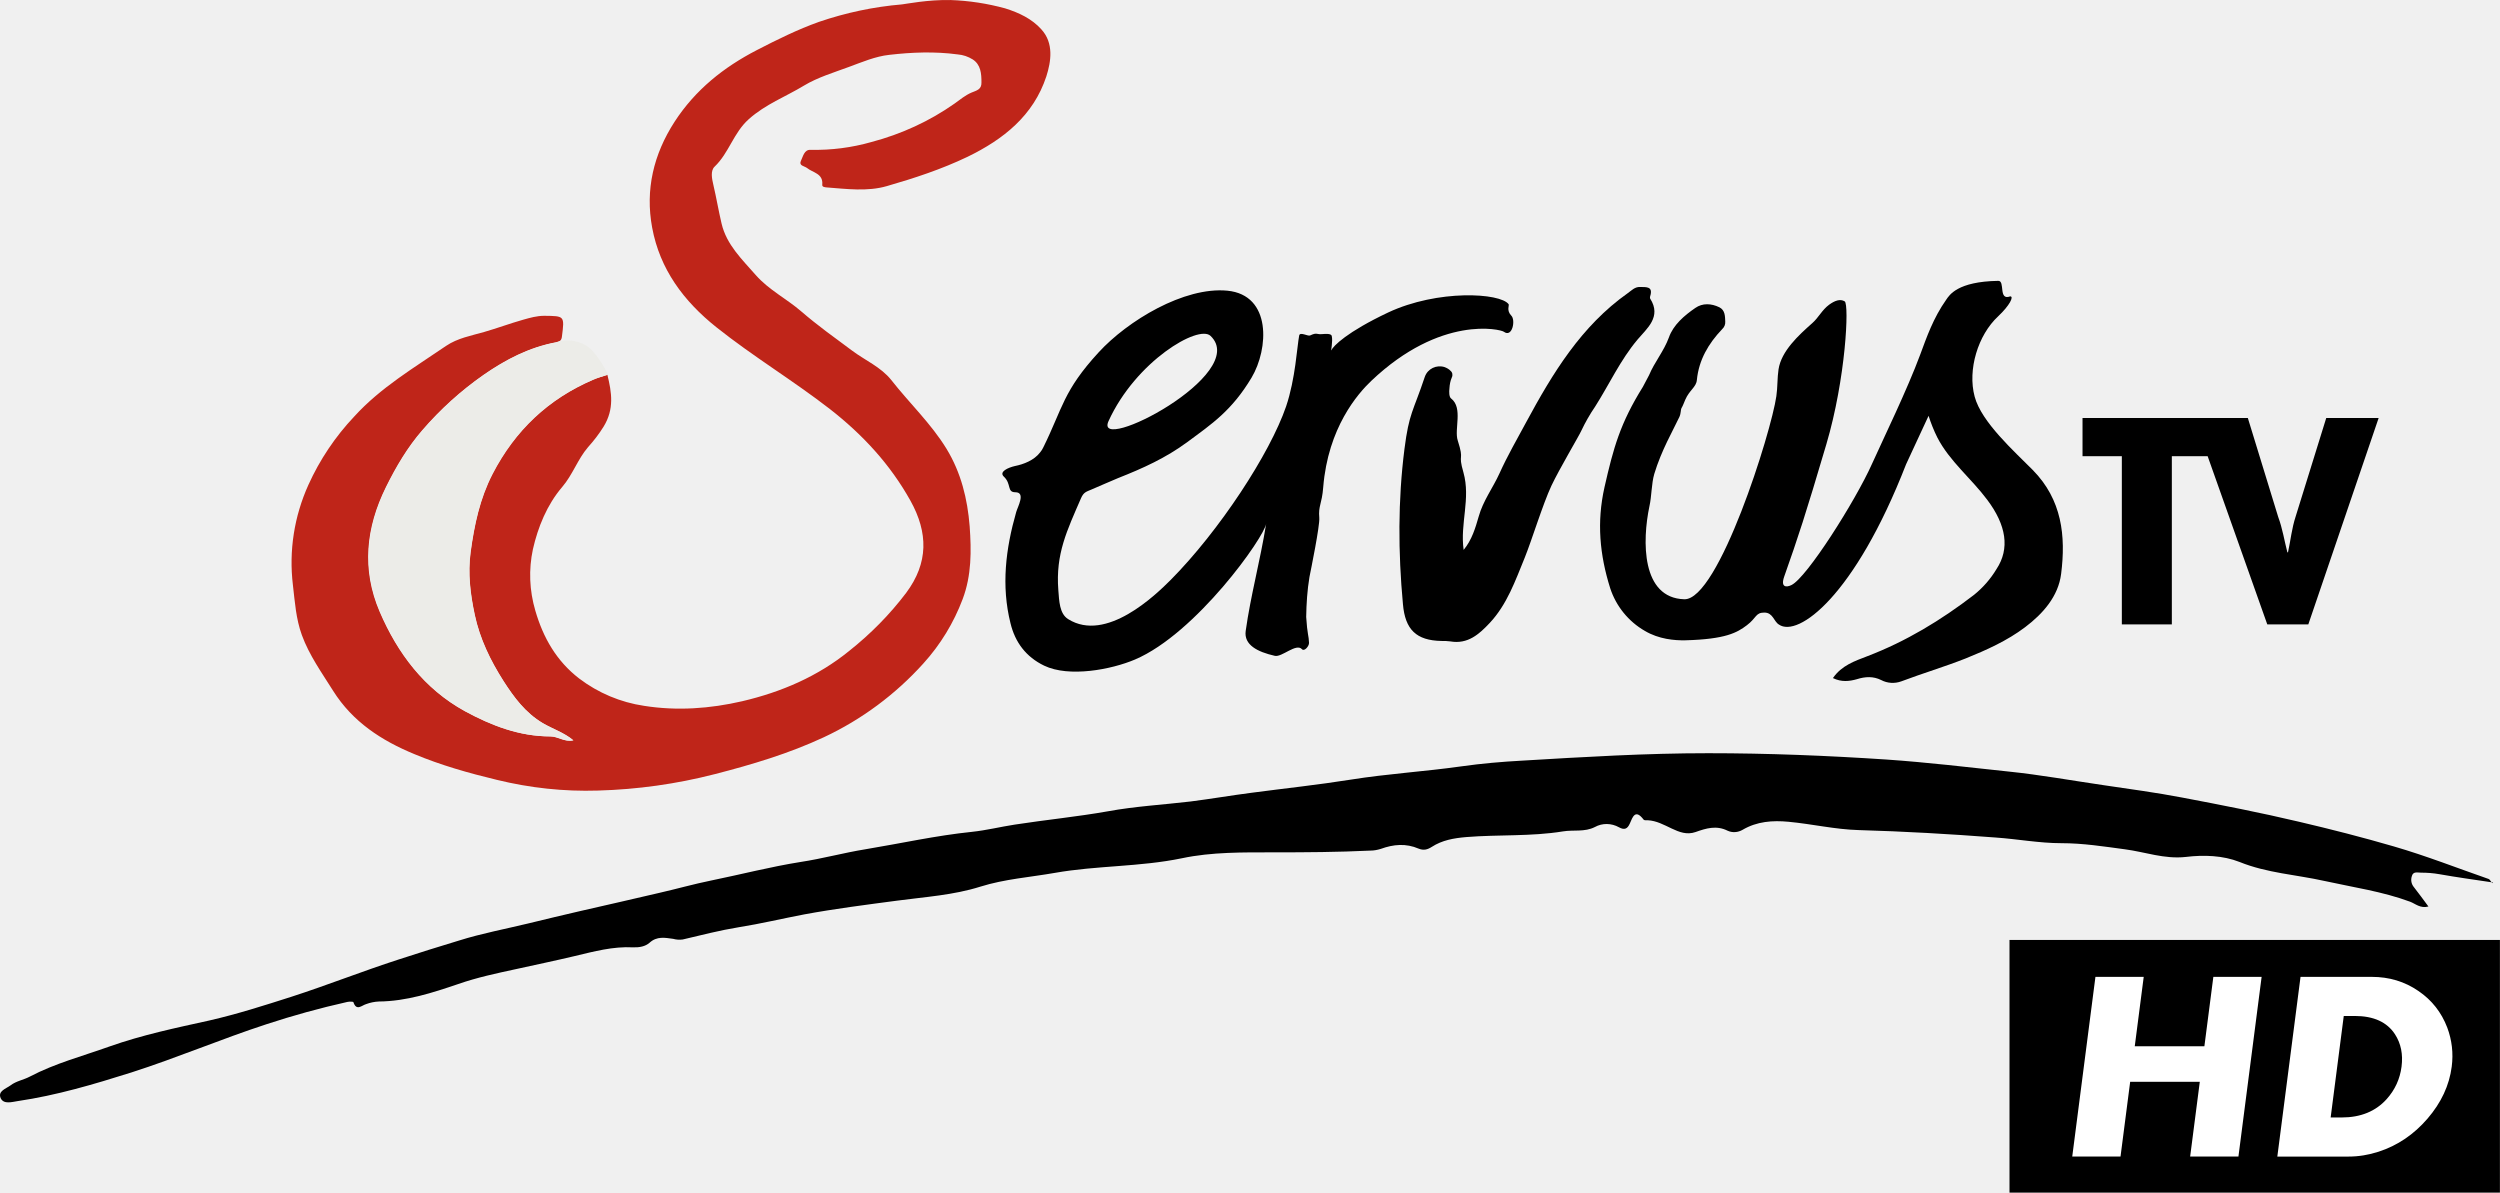
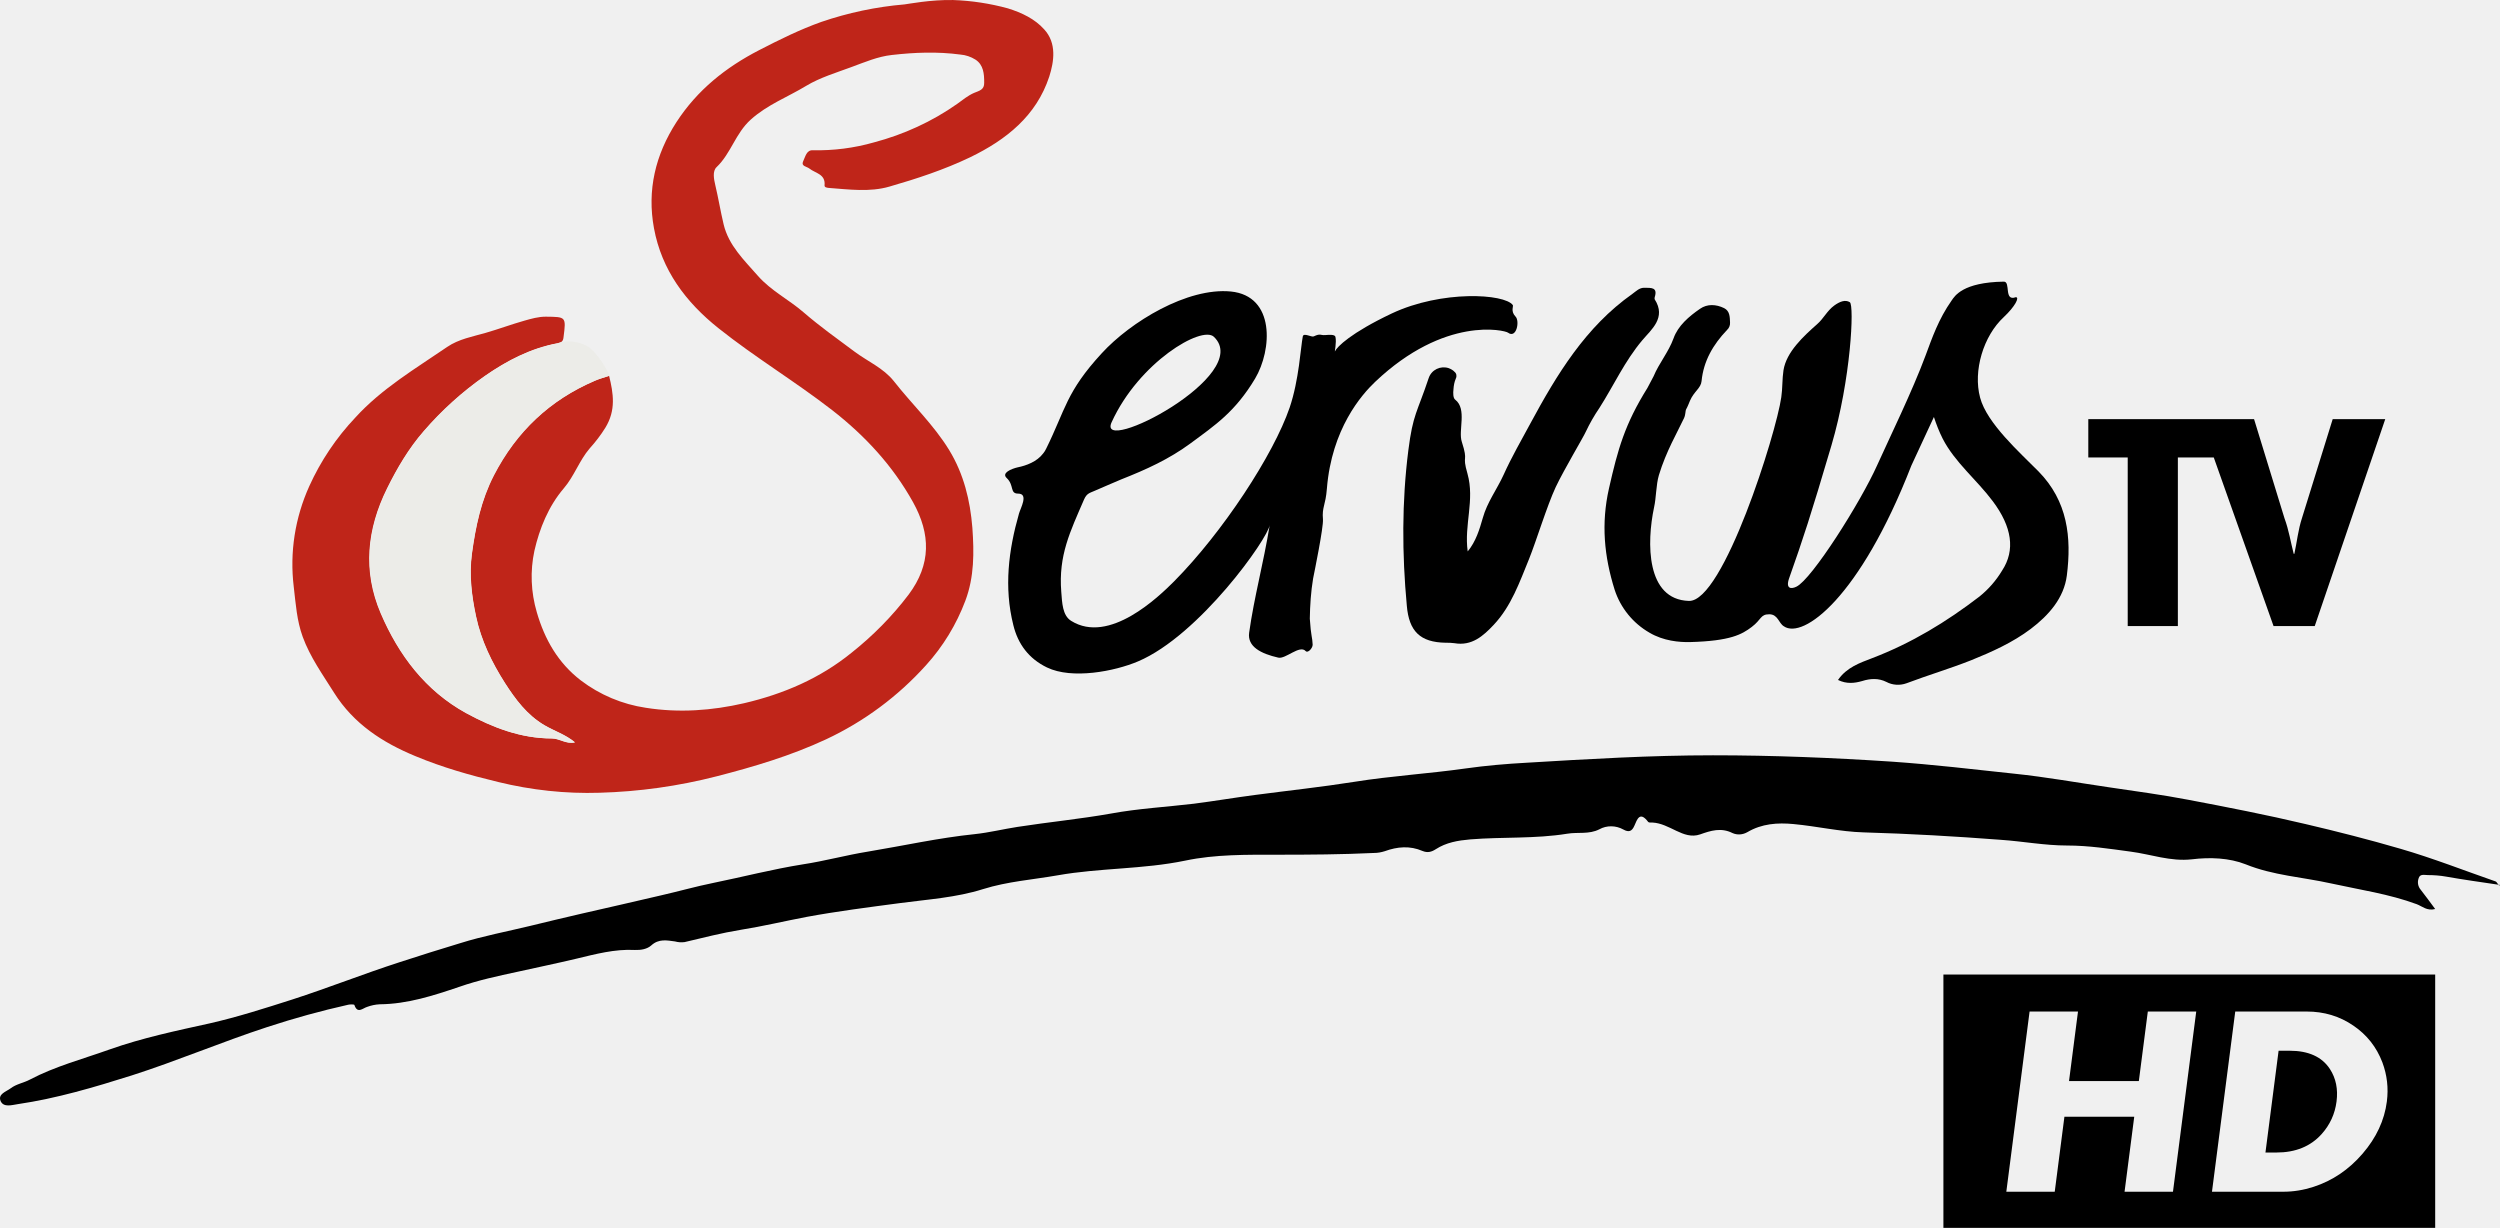
- <svg xmlns="http://www.w3.org/2000/svg" space="preserve" version="1.1" viewBox="0 0 1144.8 546.12">
-   <path class="st0" d="m460.23 3.814c6.4 2 12.3 4.8 16.6 9.6 5.8 6.3 4.5 14.7 2.3 21.6-5.9 17.9-19.6 28.8-36.1 36.8-11.9 5.7-24.4 9.8-36.9 13.4-8.9 2.6-18.5 1.3-27.7 0.6-0.8-0.1-2-0.2-1.9-1.2 0.5-5.2-4.3-5.5-7-7.7-1.2-0.9-3.8-1-2.8-3.2 1-2 1.5-5.3 4.5-5.1 9.4 0.2 18.8-1 27.9-3.6 13.6-3.6 26.5-9.5 38-17.6 2.5-1.8 4.9-3.8 7.7-5 2.4-1 4.7-1.4 4.6-4.7 0-4-0.3-8.1-4-10.5-2.1-1.3-4.4-2.1-6.9-2.3-10.5-1.4-20.9-1-31.3 0.2-6.4 0.7-12.4 3.3-18.4 5.5-7 2.6-14.4 4.8-20.7 8.6-8.4 5.1-17.6 8.5-25.3 15.4-7 6.3-9 15.4-15.6 21.7-2 1.9-1.2 5.6-0.6 8.2 1.4 5.9 2.4 12 3.8 17.9 2.3 9.7 9.4 16.4 15.7 23.6 6 6.8 14.1 10.8 20.8 16.6 7.4 6.4 15.4 12.1 23.2 17.9 6 4.5 13.2 7.5 18 13.5 8.3 10.6 18.2 19.9 25.3 31.5 6.7 11 9.6 23 10.6 35.5 0.8 11.2 0.9 22.4-3.2 33.3s-10.2 20.9-18 29.5c-12.8 14.2-28.3 25.7-45.6 33.8-16.1 7.5-32.9 12.5-50 16.9-17.5 4.5-35.4 7-53.4 7.5-15.6 0.5-31.2-1.2-46.3-4.9-12.9-3.1-25.6-6.7-37.8-11.8-15-6.2-28.2-14.7-37.2-29-5.2-8.3-10.9-16.2-14.3-25.5-2.7-7.4-3.2-15.2-4.1-22.9-1.9-15.7 0.6-31.5 7.1-45.9 5.2-11.5 12.3-22.1 21-31.3 12.1-13.3 27.4-22.3 42-32.3 5.3-3.6 11.6-4.7 17.5-6.4s11.8-3.9 17.8-5.6c3.2-0.9 6.3-1.8 9.7-1.8 9.3 0.1 9.3 0 8.1 9.4-0.2 1.9-0.9 2.3-2.7 2.7-12.3 2.3-23.1 7.9-33.3 15-10.3 7.2-19.7 15.7-27.9 25.2-6.8 7.8-12.1 16.8-16.7 26.1-9.2 18.6-11.2 37.7-2.9 57.1 8.2 19.1 20.4 35.3 38.9 45.5 12.1 6.6 25 11.6 39.2 11.6 3.5 0 6.5 2.7 10.5 1.8-4.3-3.6-9.5-5.2-14-7.9-7.9-4.7-13.1-11.8-17.9-19.2-6-9.4-10.9-19.5-13.2-30.4-2-9.4-3.2-18.9-1.9-28.6 1.7-12.5 4.2-24.5 10-35.9 10.3-19.9 25.5-34.3 46-43.1 2-0.9 4.3-1.5 6.7-2.3 2 8.1 3.2 15.7-1.7 23.7-2.1 3.4-4.5 6.5-7.2 9.5-4.7 5.5-7 12.6-11.8 18.2-7 8.2-11.1 18.4-13.4 28.5-2 9.3-1.6 18.9 1.1 28.1 3.6 12.4 9.7 23.1 20.1 31.1 8.7 6.6 18.9 10.9 29.7 12.5 15.1 2.4 30.2 1.3 44.9-2.1 17.9-4.2 34.6-11.3 49.1-23.1 9.7-7.7 18.5-16.6 26-26.5 10.3-13.8 10.1-27.6 2-42.2-9.3-16.7-21.9-30.3-36.9-42-16.9-13.1-35.2-24.1-51.9-37.4-15.1-12-26-26.7-29.5-45.7-3.2-17.3 0.6-33.5 10.3-48.5 9.5-14.6 22.4-24.9 37.7-32.8 9.3-4.8 18.6-9.4 28.4-12.9 12.3-4.2 25-6.9 38-8 1.8-0.2 11.9-2.2 22.2-2 8.6 0.3 16.9 1.6 25 3.8" fill="#bf2519" />
-   <path class="st1" d="m254.73 156.81c0.5-0.1 0.9-0.2 1.4-0.4-0.5 0.1-1 0.2-1.4 0.4-2.9 0.5-5.7 1.3-8.4 2.1-8.9 2.9-17 7.4-24.8 12.8-10.3 7.2-19.7 15.7-27.9 25.2-6.8 7.8-12.1 16.8-16.7 26.1-9.2 18.6-11.2 37.7-2.9 57.1 8.2 19.1 20.4 35.3 38.9 45.5 12.1 6.6 25 11.6 39.2 11.6 3.6 0 6.5 2.7 10.5 1.8-4.3-3.6-9.5-5.2-14.1-7.9-7.9-4.7-13.1-11.7-17.9-19.2-6-9.4-10.9-19.5-13.2-30.4-2-9.4-3.2-18.9-1.9-28.6 1.7-12.5 4.2-24.5 10.1-35.9 10.3-19.9 25.5-34.3 46-43.1 2-0.9 4.3-1.5 6.7-2.3-0.1-0.4-0.3-0.8-0.4-1.1 0 0-5.1-10.1-10.1-12.6-3.6-1.9-7.7-2.5-11.7-1.6" fill="#ecece8" />
-   <g transform="translate(-32.671 -103.59)">
+ <svg xmlns="http://www.w3.org/2000/svg" width="800" height="392.92" space="preserve" version="1.1" viewBox="0 0 800 392.92">
+   <path class="st0" d="m322.51 2.673c4.485 1.401 8.619 3.364 11.632 6.727 4.064 4.415 3.153 10.301 1.612 15.136-4.134 12.543-13.735 20.182-25.297 25.788-8.339 3.994-17.098 6.867-25.858 9.39-6.237 1.822-12.964 0.911-19.411 0.42-0.561-0.07-1.401-0.14-1.331-0.841 0.35-3.644-3.013-3.854-4.905-5.396-0.841-0.631-2.663-0.701-1.962-2.242 0.701-1.401 1.051-3.714 3.153-3.574 6.587 0.14 13.174-0.701 19.551-2.523 9.53-2.523 18.57-6.657 26.629-12.333 1.752-1.261 3.434-2.663 5.396-3.504 1.682-0.701 3.293-0.981 3.223-3.293 0-2.803-0.21-5.676-2.803-7.358-1.472-0.911-3.083-1.472-4.835-1.612-7.358-0.981-14.646-0.701-21.933 0.14-4.485 0.491-8.689 2.312-12.894 3.854-4.905 1.822-10.091 3.364-14.506 6.026-5.886 3.574-12.333 5.956-17.729 10.792-4.905 4.415-6.307 10.792-10.932 15.206-1.401 1.331-0.841 3.924-0.42 5.746 0.981 4.134 1.682 8.409 2.663 12.543 1.612 6.797 6.587 11.492 11.002 16.538 4.205 4.765 9.881 7.568 14.576 11.632 5.186 4.485 10.792 8.479 16.257 12.543 4.205 3.153 9.25 5.256 12.614 9.46 5.816 7.428 12.754 13.945 17.729 22.074 4.695 7.708 6.727 16.117 7.428 24.877 0.561 7.848 0.631 15.697-2.242 23.335-2.873 7.638-7.148 14.646-12.614 20.672-8.97 9.951-19.831 18.009-31.954 23.685-11.282 5.256-23.055 8.759-35.038 11.843-12.263 3.153-24.807 4.905-37.42 5.256-10.932 0.35-21.863-0.841-32.445-3.434-9.04-2.172-17.939-4.695-26.488-8.269-10.511-4.345-19.761-10.301-26.068-20.322-3.644-5.816-7.638-11.352-10.021-17.869-1.892-5.186-2.242-10.651-2.873-16.047-1.331-11.002 0.42-22.074 4.975-32.164 3.644-8.059 8.619-15.487 14.716-21.933 8.479-9.32 19.201-15.627 29.432-22.634 3.714-2.523 8.129-3.293 12.263-4.485 4.134-1.191 8.269-2.733 12.473-3.924 2.242-0.631 4.415-1.261 6.797-1.261 6.517 0.07 6.517 0 5.676 6.587-0.14 1.331-0.631 1.612-1.892 1.892-8.619 1.612-16.187 5.536-23.335 10.511-7.218 5.045-13.805 11.002-19.551 17.659-4.765 5.466-8.479 11.773-11.703 18.29-6.447 13.034-7.848 26.418-2.032 40.013 5.746 13.384 14.295 24.736 27.259 31.884 8.479 4.625 17.519 8.129 27.469 8.129 2.453 0 4.555 1.892 7.358 1.261-3.013-2.523-6.657-3.644-9.81-5.536-5.536-3.293-9.18-8.269-12.543-13.454-4.205-6.587-7.638-13.665-9.25-21.303-1.401-6.587-2.242-13.244-1.331-20.041 1.191-8.759 2.943-17.168 7.008-25.157 7.218-13.945 17.869-24.036 32.235-30.202 1.401-0.631 3.013-1.051 4.695-1.612 1.401 5.676 2.242 11.002-1.191 16.608-1.472 2.383-3.153 4.555-5.045 6.657-3.293 3.854-4.905 8.829-8.269 12.754-4.905 5.746-7.778 12.894-9.39 19.971-1.401 6.517-1.121 13.244 0.771 19.691 2.523 8.689 6.797 16.187 14.085 21.793 6.096 4.625 13.244 7.638 20.812 8.759 10.581 1.682 21.163 0.911 31.464-1.472 12.543-2.943 24.246-7.918 34.407-16.187 6.797-5.396 12.964-11.632 18.22-18.57 7.218-9.67 7.078-19.341 1.401-29.572-6.517-11.703-15.346-21.233-25.858-29.432-11.843-9.18-24.666-16.888-36.369-26.208-10.581-8.409-18.22-18.71-20.672-32.024-2.242-12.123 0.42-23.475 7.218-33.986 6.657-10.231 15.697-17.449 26.418-22.985 6.517-3.364 13.034-6.587 19.901-9.04 8.619-2.943 17.519-4.835 26.629-5.606 1.261-0.14 8.339-1.542 15.557-1.401 6.026 0.21 11.843 1.121 17.519 2.663" fill="#bf2519" stroke-width=".701" />
+   <path class="st1" d="m178.5 109.88c0.35-0.07 0.631-0.14 0.981-0.28-0.35 0.07-0.701 0.14-0.981 0.28-2.032 0.35-3.994 0.911-5.886 1.472-6.237 2.032-11.913 5.186-17.379 8.97-7.218 5.045-13.805 11.002-19.551 17.659-4.765 5.466-8.479 11.773-11.703 18.29-6.447 13.034-7.848 26.418-2.032 40.013 5.746 13.384 14.295 24.736 27.259 31.884 8.479 4.625 17.519 8.129 27.469 8.129 2.523 0 4.555 1.892 7.358 1.261-3.013-2.523-6.657-3.644-9.881-5.536-5.536-3.293-9.18-8.199-12.543-13.454-4.205-6.587-7.638-13.665-9.25-21.303-1.401-6.587-2.242-13.244-1.331-20.041 1.191-8.759 2.943-17.168 7.078-25.157 7.218-13.945 17.869-24.036 32.235-30.202 1.401-0.631 3.013-1.051 4.695-1.612-0.07-0.28-0.21-0.561-0.28-0.771 0 0-3.574-7.078-7.078-8.829-2.523-1.331-5.396-1.752-8.199-1.121" fill="#ecece8" stroke-width=".701" />
+   <g transform="matrix(.70075 0 0 .70075 -22.894 -72.591)">
    <path class="st1" d="m1174.3 507.7c-8.8-1.3-16.7-2.4-24.6-3.8-2.8-0.5-5.6-0.7-8.4-0.7-1.6 0-3.6-0.7-4.2 1.6-0.6 1.8-0.2 3.7 1 5.1 2.2 2.8 4.3 5.7 6.6 8.8-3.7 1-6-1.3-8.4-2.2-12.7-4.7-26.1-6.6-39.2-9.5-13-2.9-26.3-3.6-38.9-8.7-7.6-3-16.4-3.3-24.6-2.3-9.8 1.1-18.7-2.3-27.9-3.5-9.7-1.3-19.2-2.8-29.1-2.8-10.1 0-20.1-1.9-30.2-2.6-20.9-1.6-41.7-2.8-62.7-3.4-10.7-0.3-21.3-2.8-32-3.8-7.3-0.7-14.5-0.2-21.1 3.7-2.1 1.2-4.6 1.4-6.8 0.4-5.2-2.6-9.9-1.1-14.7 0.6-4 1.4-7.5 0-10.9-1.6-3.6-1.7-7-3.6-11-3.8-0.7 0-1.6 0.1-1.9-0.3-3.8-5-5-1.2-6.3 1.8-1.1 2.5-2.5 3.1-5 1.7-3.4-1.9-7.6-2-11-0.1-4.7 2.4-9.8 1.2-14.6 2-14.7 2.4-29.5 1.4-44.3 2.6-5.7 0.5-11 1.4-15.8 4.5-2 1.3-3.8 1.7-6 0.8-5.8-2.5-11.5-2-17.3 0.1-1.6 0.5-3.2 0.8-4.9 0.8-14.7 0.7-29.3 0.8-44 0.8-14.1 0-28.5-0.2-42.2 2.7-19.3 4-39 3.3-58.2 6.7-11.4 2-22.9 2.8-34.1 6.3-12.3 3.9-25.3 4.7-38 6.4-14.3 1.9-28.5 3.7-42.6 6.3-10 1.9-20 4.3-30.1 5.9-8.6 1.4-17.1 3.6-25.6 5.6-1.5 0.2-2.9 0.1-4.4-0.3-3.7-0.5-7.4-1.3-10.8 1.8-1.9 1.7-4.7 2.2-7.5 2.1-9.2-0.5-18 1.9-26.8 4s-18 4-27 6c-8.8 1.9-17.7 3.8-26.3 6.8-11.8 4-23.7 7.9-36.4 8-2 0.1-3.9 0.5-5.8 1.2-2 0.6-4.4 3.3-5.8-0.9-0.1-0.3-1.9-0.3-2.8-0.1-12.5 2.8-24.8 6.2-37 10.2-20.8 6.8-41 15.4-61.9 22.1-17.1 5.4-34.3 10.5-52 13.1-2.7 0.4-6.4 1.6-7.8-1.3-1.5-3.3 2.5-4.4 4.5-5.9 2.6-2 6-2.5 8.8-4 11.6-6.1 24.2-9.4 36.5-13.8 15-5.3 30.3-8.5 45.7-11.9 12.7-2.9 25.2-6.9 37.7-10.9 16.4-5.3 32.5-11.7 48.9-17 9.2-3 18.4-5.9 27.7-8.7 10.5-3.3 21.3-5.3 32-7.9 7.8-1.9 15.7-3.8 23.5-5.6 12.1-2.8 24.3-5.5 36.5-8.4 7.9-1.8 15.6-4 23.5-5.6 13.7-2.8 27.2-6.3 41-8.5 9.9-1.5 19.7-4.2 29.6-5.8 16.3-2.7 32.4-6.3 48.9-8 6.6-0.7 13-2.3 19.5-3.3 14.2-2.2 28.6-3.6 42.7-6.1 12.5-2.3 25.3-3 37.9-4.5 9.4-1.2 18.7-2.8 28-4 15.1-2 30.2-3.6 45.3-6 16.9-2.7 33.9-3.7 50.8-6.1 9.2-1.3 18.5-2.1 27.7-2.6 28.4-1.7 56.7-3.4 85.2-3.4 27.3 0 54.5 1.1 81.7 2.9 18.7 1.3 37.3 3.5 55.9 5.5 14.5 1.5 28.8 4.1 43.2 6.2 12.1 1.8 24.2 3.4 36.2 5.7 17.9 3.4 35.9 6.9 53.6 11.1 14.5 3.4 29 7.1 43.4 11.3 14.8 4.3 29 9.9 43.4 14.9 0.4 0.1 0.6 0.7 1.6 1.9" />
    <path class="st1" d="m702.9 355.4c3.8-4.6 5.4-10.1 6.9-15.3 2-7.2 6.5-13.1 9.5-19.7 3.6-8 8-15.6 12.2-23.4 12.1-22.4 25.2-44.1 46.6-59.2 1.7-1.2 3.2-2.9 5.6-2.8 2.8 0.1 6.1-0.4 4.6 4.3-0.1 0.3-0.1 0.7 0 1 5.4 8.4-1.6 13.8-5.7 18.7-8 9.5-13 20.6-19.5 30.8-2.4 3.5-4.5 7.2-6.3 11-1 2.3-9.9 17.2-13.7 25.2-4 8.6-8.9 24.7-12.2 32.9-4.3 10.5-8.1 21.5-16.1 30-4.8 5.1-10 9.8-18 8.4-1.3-0.2-2.7-0.2-4-0.2-11.6-0.2-16.7-5.2-17.7-16.9-2.2-23.7-2.3-47.4 0.7-71 2.1-16.6 4-17.1 9.3-33 1.3-3.8 5.4-5.7 9.1-4.5 1 0.4 2 0.9 2.7 1.7 0.9 0.7 1.1 2 0.6 3-0.7 1.6-1 3.3-1.1 5-0.2 1.6-0.2 4 0.8 4.7 5.5 4.3 1.3 14.1 3 19.2 3.2 10-0.1 5.3 2.6 14.6 3.4 12.1-1.6 23.3 0.1 35.5" />
    <path class="st1" d="m723.5 242.9c-3.8-5.2-32.4-6.9-55.2 3.8-18.8 8.9-25.1 15.3-26 17.3-0.3 0.7 0.8-4.1 0.2-6.6-0.3-1.2-3.1-0.9-4.6-0.8-2.4 0.2-2.1-0.9-5.3 0.6-1 0.5-4.6-1.8-5 0-1 5.1-1.7 19.8-6 32.5-7.4 21.6-30.6 57-52.8 79.4-7 7-29.6 28.9-47 18-4-2.5-4.1-8.3-4.5-13.3-1.3-16.6 4-27.3 10.4-42.1 1.2-2.7 2.3-2.9 4.9-4 4-1.7 8-3.5 12.1-5.2 11.4-4.5 21.8-9.2 31.7-16.5 11.2-8.3 20.3-14.3 29.4-29.5 7.8-13.1 9.3-37.8-11.1-39.8-19.8-1.9-45.7 13.8-58.9 28.2-16.3 17.7-16.5 25.6-25.4 43.6-0.4 0.8-0.8 1.5-1.4 2.2-2.8 3.7-7.6 5.5-11.6 6.3-3 0.7-7.5 2.6-5 4.9 3.5 3.3 1.3 7.1 5.2 7.1 4.9 0 1.1 6.6 0.4 9.1-4.8 16.8-6.9 33.7-2.6 50.9 2.1 8.7 7.1 15.4 15.4 19.4 11.4 5.5 30.8 1.8 41.6-2.8 28-11.9 59.3-56.1 60.1-62.3-2.9 17.8-7.1 32.8-9.4 49.2-0.9 6.4 5.4 9.6 13.3 11.4 3.3 0.8 9.8-6 12.5-3 1 1.1 3.2-1.3 3.2-2.9-0.1-3.4-0.8-3.8-1.3-11.9 0.1-6.1 0.5-12.3 1.5-18.3 0.6-3 4.8-23.5 4.5-27.1-0.5-5.6 1.2-6.2 1.8-14 2.2-27.3 15.8-42.8 22-48.7 31.9-30.3 59.3-23.6 60.7-22.5 3.9 2.9 5.5-5.4 3.4-7.4-2.3-2.4-0.8-4.7-1.2-5.2m-136.5 14.5c18.4 17.5-53.9 54.7-46.7 39 12.5-27.4 41.2-44.3 46.7-39" />
    <path class="st1" d="m846.1 285c0.6-4 0.4-8.5 1-12.3 1.3-8.4 9.2-15.6 15.4-21.1 2.9-2.5 4.5-6.1 7.8-8.5 2.5-1.8 5-2.8 7.1-1.5s0.5 35.3-8.4 65.4c-9.6 32.5-12.9 42.5-19.3 60.6-1.8 5.1 1.1 5 3.3 3.9 7-3.3 29.3-38.5 36.9-55.5 5.5-12.2 16.1-33.9 22.1-50.1 2.9-7.8 5.9-16.6 11.9-25.1 1.4-2 5-8.3 23.8-8.6 3.3-0.1-0.1 9.2 5.5 7.1 1.8 0-0.3 4.2-5.5 9.1-9.3 8.6-14.1 24.5-10.8 36.8 3.1 11.7 18.2 25.1 26.6 33.6 13.4 13.6 15.2 30.2 13 47.6-1.3 10.3-8.3 18.2-16.5 24.4s-17.8 10.5-27.2 14.3c-9.6 3.8-19.7 6.8-29.5 10.5-3 1.1-6.4 0.9-9.2-0.6-3.6-1.8-7.3-1.6-11.1-0.4-3.5 1-7.1 1.4-11-0.5 4-5.8 10-7.8 15.7-10 17.8-6.8 33.8-16.5 48.9-28.1 4.1-3.3 7.6-7.3 10.3-11.8 6.2-9.4 4.5-20.1-4.2-31.7-7.3-9.8-17.3-17.7-22.9-28.6-1.6-3.2-2.9-6.5-4-9.9-3.8 8.3-6.6 14.1-10.3 22.2-23.6 60.6-49.5 79.4-58.2 73.4-2.4-1.4-2.7-5.5-6.7-5.5-4.1 0-3.5 2.4-8 5.8s-9.7 6.4-28.2 6.9c-4.9 0.1-12.1-0.5-18.5-4.3-7.5-4.3-13.2-11.3-15.9-19.6-4.8-15.3-6.2-30.2-2.6-46.2 4.1-18.1 7.2-29.3 17.6-46l2.8-5.3c2.5-6 6.8-11 9.1-17.3 2-5.7 7-10 12.1-13.5 3.3-2.3 7.3-2.1 11-0.3 2.6 1.3 2.6 4 2.7 6.5 0.1 1.3-0.4 2.6-1.4 3.5-6.3 6.6-10.7 14.1-11.6 23.3-0.3 3.3-3.4 4.6-5.3 9-0.4 1-1.3 3.2-1.7 3.8-0.5 0.9-0.2 2.3-1 4.1-3 6.4-8.2 15.2-11.5 26.1-1.3 4.4-1.2 10.3-2.2 14.7-3.4 16.1-3.7 42.1 15.9 42.7 15.7 0.6 39.9-76.6 42.2-93" />
    <path class="st1" d="m1097.9 295-14 45.1c-1.8 5.5-2.3 10.9-3.5 16.4h-0.3c-1.4-5.4-2.2-10.8-4.2-16.2l-13.9-45.3h-75.7v17.5h18v77h22.9v-77h16.4l27.3 77h18.8l32.2-94.5z" />
  </g>
-   <path d="m920.19 430.42h224.57v115.7h-224.57z" />
-   <g transform="matrix(1.8074 0 -.22585 1.7496 -3.1364 -3.5616)" fill="#fff" font-family="Aharoni" font-size="70.565px" font-weight="bold" letter-spacing="0px" word-spacing="0px">
-     <path d="m606.94 304.74h-12.232v-19.571h-17.641v19.571h-12.232v-47.032h12.232v18.158h17.641v-18.158h12.232z" />
-     <path d="m658.04 281.21c-5e-5 4.893-1.476 9.424-4.428 13.593-2.952 4.169-6.725 7.058-11.319 8.665-2.435 0.85-4.916 1.275-7.442 1.275h-18.055v-47.032h18.055c4.41 5e-5 8.499 1.229 12.266 3.687 3.698 2.389 6.535 5.582 8.511 9.579 1.608 3.308 2.412 6.719 2.412 10.233zm-12.714 0c-3e-5 -3.239-0.907-6.064-2.722-8.476-2.412-3.193-6.007-4.789-10.785-4.789h-2.791v26.565h2.791c4.801 1e-5 8.396-1.596 10.785-4.789 1.815-2.435 2.722-5.272 2.722-8.511z" />
-   </g>
+   <path d="m621.89 311.84v81.076h157.37v-81.076zm27.577 11.846h15.492l-2.873 22.262h22.342l2.874-22.262h15.493l-7.444 57.663h-15.492l3.097-23.995h-22.343l-3.097 23.995h-15.493zm65.81 4e-3h22.867c5.586 6e-5 10.569 1.507 14.951 4.521 4.306 2.929 7.394 6.843 9.263 11.743 1.513 4.056 1.992 8.238 1.436 12.546-0.774 5.999-3.361 11.554-7.759 16.666-4.398 5.111-9.633 8.652-15.707 10.623-3.218 1.042-6.428 1.563-9.628 1.563h-22.867zm13.873 12.546-4.205 32.57h3.535c6.08 1e-5 10.886-1.957 14.417-5.872 2.684-2.985 4.282-6.464 4.794-10.435 0.513-3.971-0.19-7.435-2.106-10.392-2.55-3.914-6.849-5.872-12.901-5.872z" stroke-width=".701" />
</svg>
